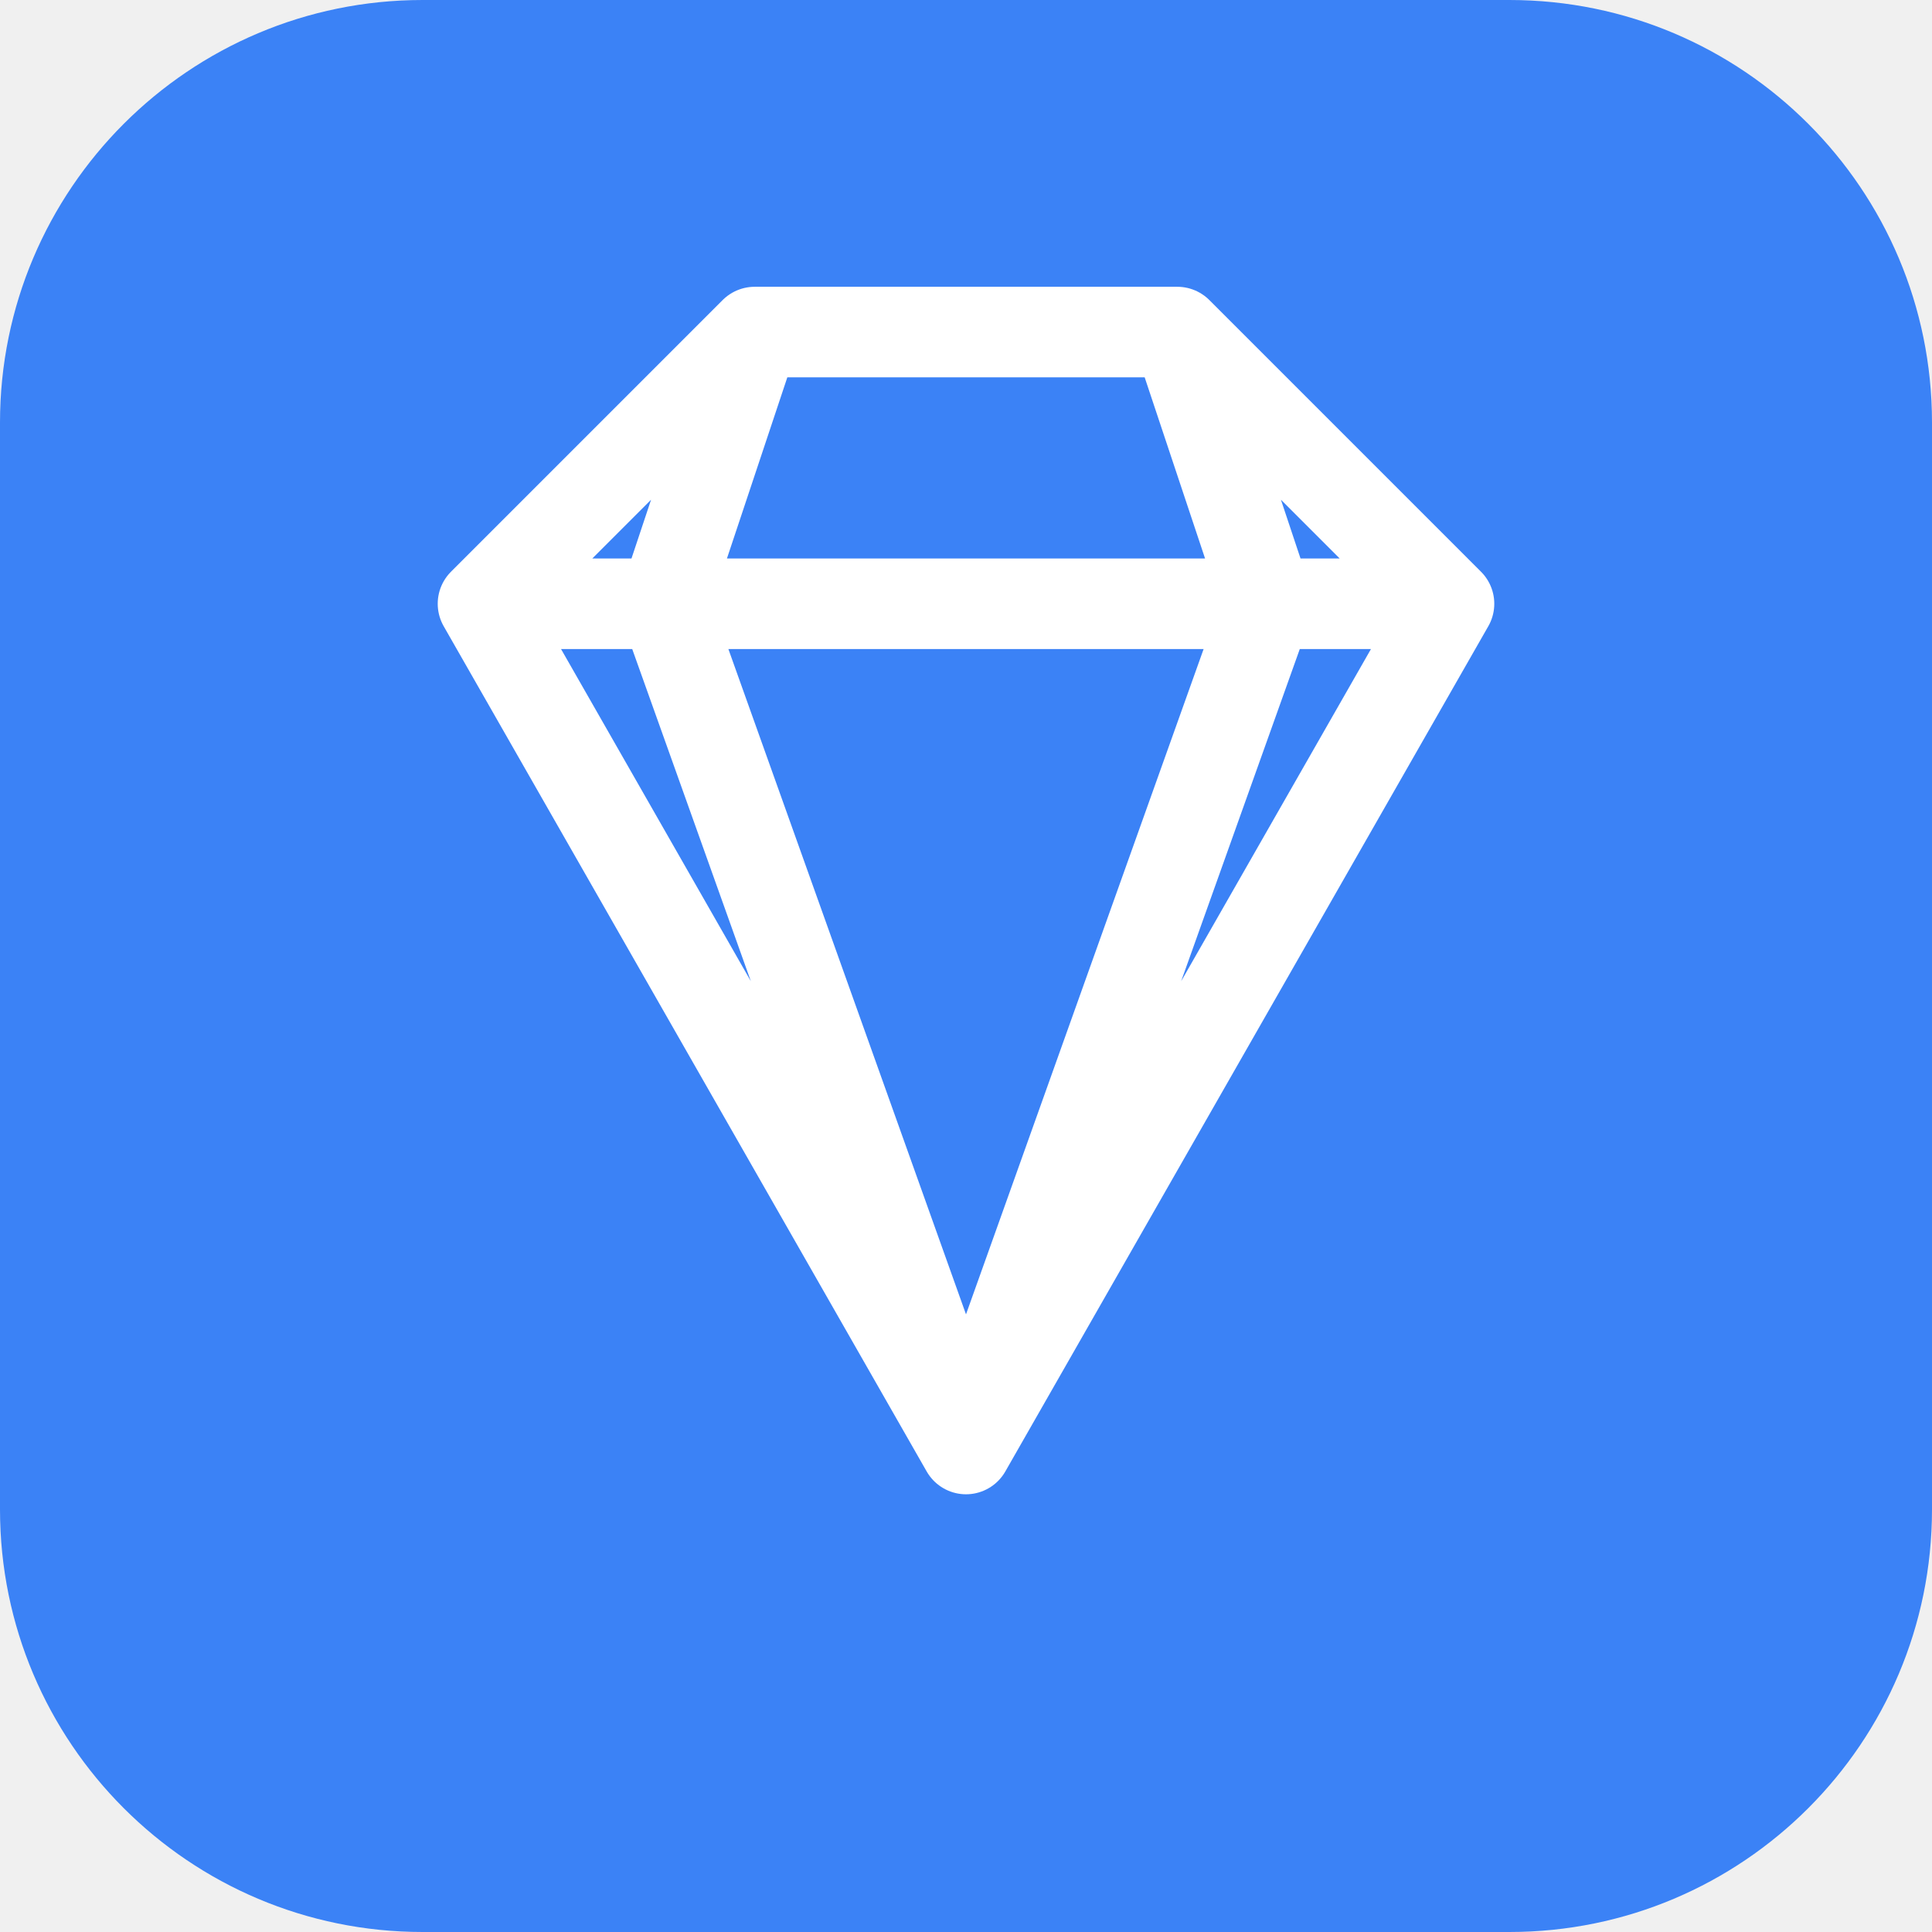
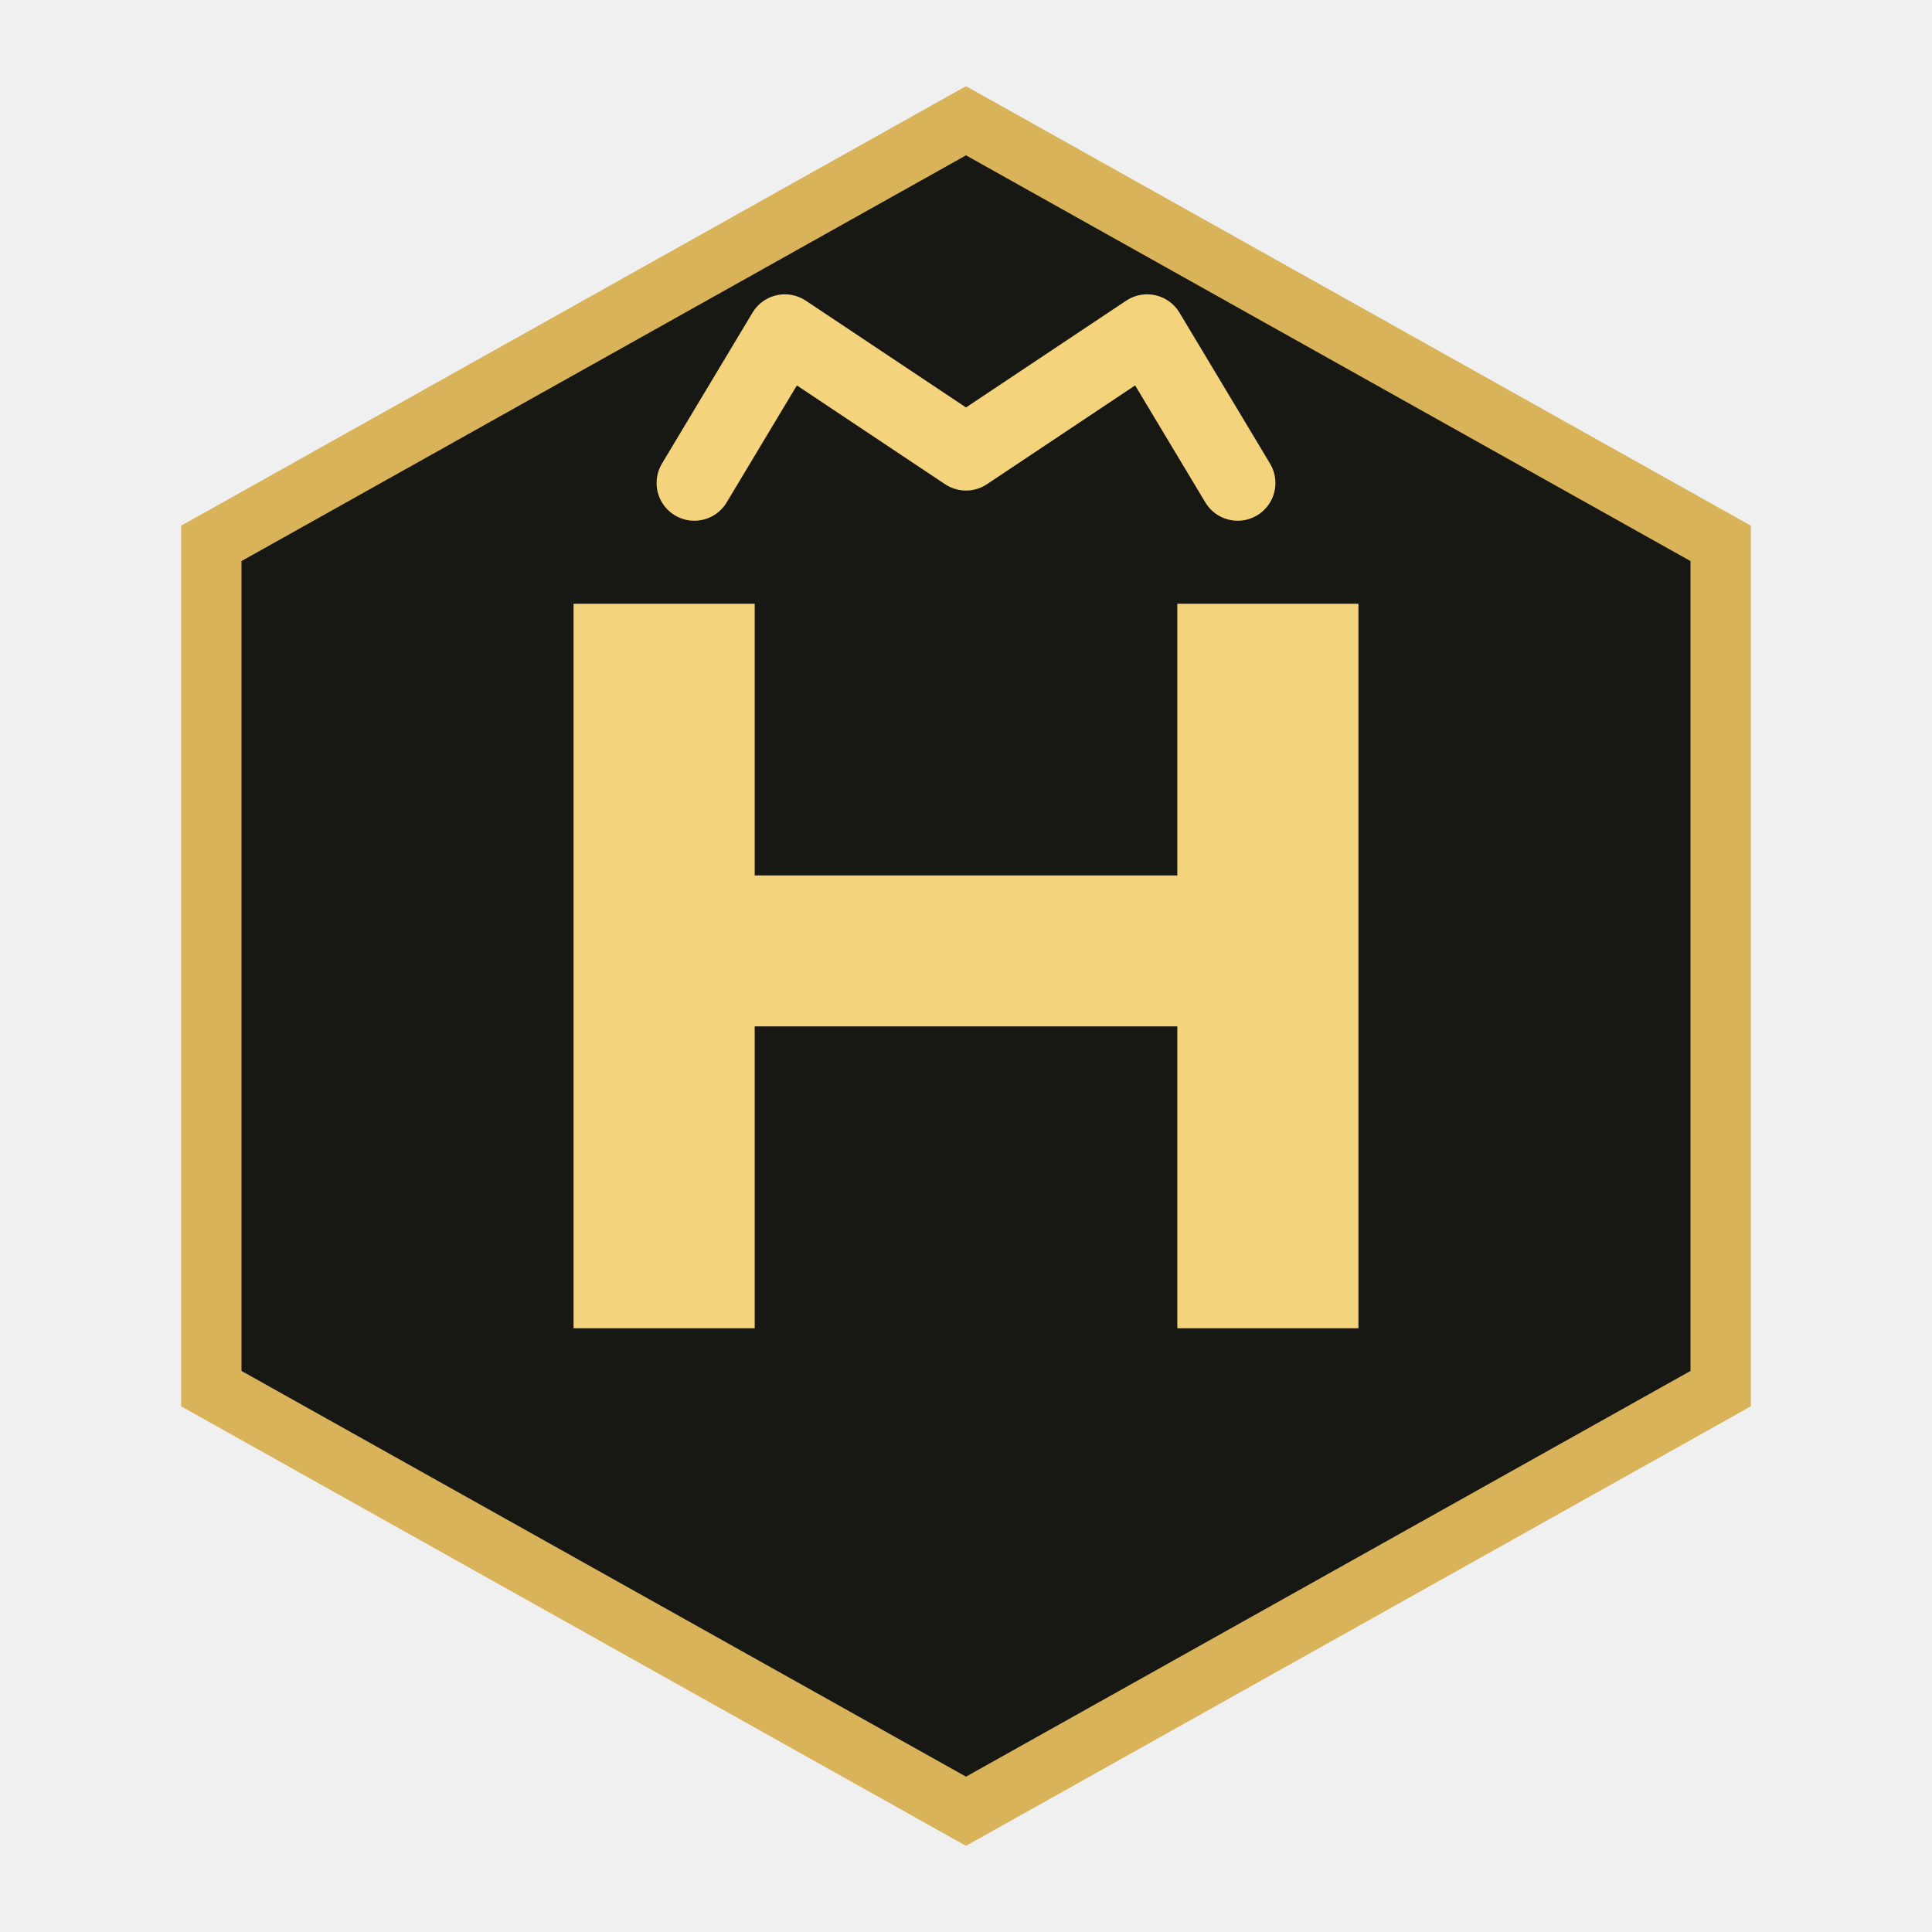
<svg xmlns="http://www.w3.org/2000/svg" viewBox="0 0 64 64">
-   <rect width="64" height="64" rx="14" fill="#3b82f6" />
-   <path d="M16 20h32l-16 28zM16 20l9-9h14l9 9M25 11l-3 9 10 28 10-28-3-9M16 20h32" fill="none" stroke="#fff" stroke-width="3" stroke-linejoin="round" />
+   <path d="M32 4 57 18v28L32 60 7 46V18L32 4Z" fill="#171714" stroke="#d8b35a" stroke-width="2" />
+   <path d="M19 20v24h6V34h14v10h6V20h-6v9H25v-9h-6Z" fill="#f3d47d" />
+   <path d="m23 16 3-5 6 4 6-4 3 5" fill="none" stroke="#f3d47d" stroke-linecap="round" stroke-linejoin="round" stroke-width="2.5" />
</svg>
